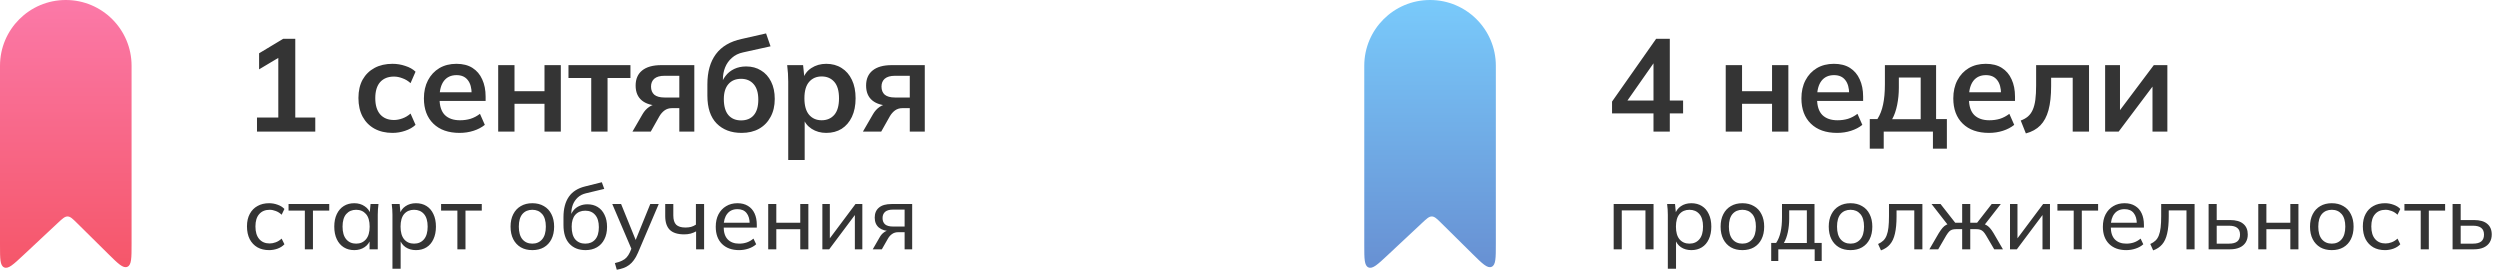
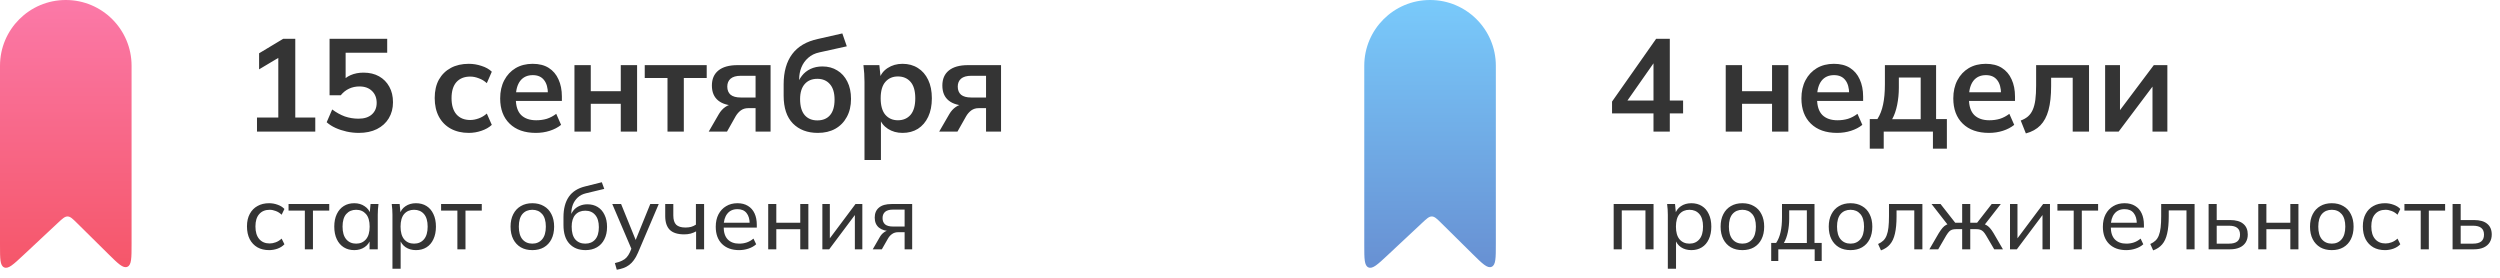
<svg xmlns="http://www.w3.org/2000/svg" width="361" height="40" viewBox="0 0 361 40" fill="none">
-   <path d="M37.109 19V16.967H40.187V7.657H41.365L37.413 10.013V7.695L40.89 5.605H42.638V16.967H45.526V19H37.109ZM56.679 19.19C55.691 19.19 54.824 18.987 54.076 18.582C53.342 18.177 52.772 17.6 52.366 16.853C51.961 16.093 51.758 15.194 51.758 14.155C51.758 13.116 51.961 12.23 52.366 11.495C52.784 10.76 53.361 10.197 54.095 9.804C54.83 9.411 55.691 9.215 56.679 9.215C57.313 9.215 57.927 9.316 58.522 9.519C59.13 9.709 59.624 9.988 60.004 10.355L59.282 12.008C58.94 11.691 58.554 11.457 58.123 11.305C57.705 11.14 57.294 11.058 56.888 11.058C56.04 11.058 55.375 11.324 54.893 11.856C54.425 12.388 54.19 13.161 54.19 14.174C54.19 15.187 54.425 15.966 54.893 16.511C55.375 17.056 56.04 17.328 56.888 17.328C57.281 17.328 57.686 17.252 58.104 17.1C58.535 16.948 58.928 16.714 59.282 16.397L60.004 18.031C59.612 18.398 59.111 18.683 58.503 18.886C57.908 19.089 57.3 19.19 56.679 19.19ZM66.361 19.19C64.753 19.19 63.492 18.747 62.58 17.86C61.668 16.973 61.212 15.757 61.212 14.212C61.212 13.211 61.409 12.337 61.801 11.59C62.194 10.843 62.739 10.26 63.435 9.842C64.145 9.424 64.968 9.215 65.905 9.215C66.83 9.215 67.603 9.411 68.223 9.804C68.844 10.197 69.313 10.748 69.629 11.457C69.959 12.166 70.123 12.996 70.123 13.946V14.573H63.131V13.319H68.432L68.109 13.585C68.109 12.698 67.919 12.021 67.539 11.552C67.172 11.083 66.634 10.849 65.924 10.849C65.139 10.849 64.531 11.128 64.1 11.685C63.682 12.242 63.473 13.021 63.473 14.022V14.269C63.473 15.308 63.727 16.087 64.233 16.606C64.753 17.113 65.481 17.366 66.418 17.366C66.963 17.366 67.47 17.296 67.938 17.157C68.42 17.005 68.876 16.764 69.306 16.435L70.009 18.031C69.553 18.398 69.009 18.683 68.375 18.886C67.742 19.089 67.071 19.19 66.361 19.19ZM71.938 19V9.405H74.294V13.167H78.626V9.405H80.982V19H78.626V14.991H74.294V19H71.938ZM85.374 19V11.267H82.088V9.405H91.037V11.267H87.731V19H85.374ZM91.329 19L92.792 16.473C93.045 16.042 93.355 15.7 93.723 15.447C94.103 15.181 94.495 15.048 94.901 15.048H95.319L95.3 15.257C94.172 15.257 93.305 15.01 92.697 14.516C92.089 14.022 91.785 13.3 91.785 12.35C91.785 11.413 92.095 10.691 92.716 10.184C93.349 9.665 94.274 9.405 95.49 9.405H100.259V19H98.093V15.618H97.01C96.617 15.618 96.269 15.726 95.965 15.941C95.673 16.156 95.426 16.435 95.224 16.777L93.97 19H91.329ZM95.946 14.079H98.093V10.944H95.946C95.3 10.944 94.812 11.083 94.483 11.362C94.166 11.641 94.008 12.021 94.008 12.502C94.008 13.009 94.166 13.401 94.483 13.68C94.812 13.946 95.3 14.079 95.946 14.079ZM107.086 19.19C105.578 19.19 104.375 18.734 103.476 17.822C102.589 16.91 102.146 15.574 102.146 13.813V12.179C102.146 10.368 102.557 8.911 103.381 7.809C104.204 6.707 105.445 5.979 107.105 5.624L110.62 4.826L111.266 6.688L107.314 7.562C106.655 7.701 106.11 7.967 105.68 8.36C105.249 8.74 104.926 9.196 104.711 9.728C104.495 10.26 104.388 10.83 104.388 11.438V12.445H104.065C104.204 11.875 104.438 11.381 104.768 10.963C105.097 10.532 105.515 10.197 106.022 9.956C106.528 9.715 107.105 9.595 107.751 9.595C108.561 9.595 109.271 9.785 109.879 10.165C110.499 10.532 110.987 11.071 111.342 11.78C111.696 12.477 111.874 13.313 111.874 14.288C111.874 15.289 111.671 16.156 111.266 16.891C110.873 17.626 110.316 18.196 109.594 18.601C108.884 18.994 108.048 19.19 107.086 19.19ZM107.01 17.385C107.795 17.385 108.403 17.138 108.834 16.644C109.277 16.137 109.499 15.384 109.499 14.383C109.499 13.408 109.277 12.667 108.834 12.16C108.39 11.641 107.782 11.381 107.01 11.381C106.237 11.381 105.629 11.634 105.186 12.141C104.742 12.648 104.521 13.37 104.521 14.307C104.521 15.333 104.742 16.106 105.186 16.625C105.629 17.132 106.237 17.385 107.01 17.385ZM113.82 23.104V11.799C113.82 11.406 113.807 11.007 113.782 10.602C113.756 10.197 113.718 9.798 113.668 9.405H115.967L116.176 11.419H115.967C116.157 10.748 116.556 10.216 117.164 9.823C117.784 9.418 118.5 9.215 119.311 9.215C120.159 9.215 120.9 9.418 121.534 9.823C122.167 10.216 122.661 10.786 123.016 11.533C123.37 12.268 123.548 13.154 123.548 14.193C123.548 15.232 123.37 16.125 123.016 16.872C122.661 17.619 122.167 18.196 121.534 18.601C120.9 18.994 120.159 19.19 119.311 19.19C118.513 19.19 117.81 18.994 117.202 18.601C116.594 18.208 116.188 17.683 115.986 17.024H116.195V23.104H113.82ZM118.646 17.366C119.406 17.366 120.014 17.106 120.47 16.587C120.926 16.055 121.154 15.257 121.154 14.193C121.154 13.129 120.926 12.337 120.47 11.818C120.014 11.299 119.406 11.039 118.646 11.039C117.898 11.039 117.297 11.299 116.841 11.818C116.385 12.337 116.157 13.129 116.157 14.193C116.157 15.257 116.385 16.055 116.841 16.587C117.297 17.106 117.898 17.366 118.646 17.366ZM124.608 19L126.071 16.473C126.324 16.042 126.634 15.7 127.002 15.447C127.382 15.181 127.774 15.048 128.18 15.048H128.598L128.579 15.257C127.451 15.257 126.584 15.01 125.976 14.516C125.368 14.022 125.064 13.3 125.064 12.35C125.064 11.413 125.374 10.691 125.995 10.184C126.628 9.665 127.553 9.405 128.769 9.405H133.538V19H131.372V15.618H130.289C129.896 15.618 129.548 15.726 129.244 15.941C128.952 16.156 128.705 16.435 128.503 16.777L127.249 19H124.608ZM129.225 14.079H131.372V10.944H129.225C128.579 10.944 128.091 11.083 127.762 11.362C127.445 11.641 127.287 12.021 127.287 12.502C127.287 13.009 127.445 13.401 127.762 13.68C128.091 13.946 128.579 14.079 129.225 14.079Z" fill="#343434" />
+   <path d="M37.109 19V16.967H40.187V7.657H41.365L37.413 10.013V7.695L40.89 5.605H42.638V16.967H45.526V19H37.109ZM51.808 19.19C51.225 19.19 50.642 19.127 50.06 19C49.49 18.873 48.951 18.696 48.445 18.468C47.951 18.24 47.526 17.968 47.172 17.651L47.97 15.808C48.565 16.251 49.173 16.587 49.794 16.815C50.427 17.03 51.086 17.138 51.77 17.138C52.593 17.138 53.233 16.935 53.689 16.53C54.157 16.112 54.392 15.555 54.392 14.858C54.392 14.149 54.17 13.579 53.727 13.148C53.283 12.705 52.675 12.483 51.903 12.483C51.358 12.483 50.858 12.591 50.402 12.806C49.958 13.009 49.559 13.325 49.205 13.756H47.59V5.605H55.912V7.619H49.908V11.875H49.319C49.648 11.432 50.085 11.09 50.63 10.849C51.187 10.608 51.808 10.488 52.492 10.488C53.353 10.488 54.1 10.665 54.734 11.02C55.367 11.375 55.861 11.875 56.216 12.521C56.57 13.154 56.748 13.902 56.748 14.763C56.748 15.637 56.545 16.41 56.14 17.081C55.747 17.74 55.177 18.259 54.43 18.639C53.695 19.006 52.821 19.19 51.808 19.19ZM67.692 19.19C66.704 19.19 65.836 18.987 65.089 18.582C64.354 18.177 63.784 17.6 63.379 16.853C62.974 16.093 62.771 15.194 62.771 14.155C62.771 13.116 62.974 12.23 63.379 11.495C63.797 10.76 64.373 10.197 65.108 9.804C65.843 9.411 66.704 9.215 67.692 9.215C68.325 9.215 68.94 9.316 69.535 9.519C70.143 9.709 70.637 9.988 71.017 10.355L70.295 12.008C69.953 11.691 69.567 11.457 69.136 11.305C68.718 11.14 68.306 11.058 67.901 11.058C67.052 11.058 66.387 11.324 65.906 11.856C65.437 12.388 65.203 13.161 65.203 14.174C65.203 15.187 65.437 15.966 65.906 16.511C66.387 17.056 67.052 17.328 67.901 17.328C68.294 17.328 68.699 17.252 69.117 17.1C69.548 16.948 69.94 16.714 70.295 16.397L71.017 18.031C70.624 18.398 70.124 18.683 69.516 18.886C68.921 19.089 68.313 19.19 67.692 19.19ZM77.374 19.19C75.765 19.19 74.505 18.747 73.593 17.86C72.681 16.973 72.225 15.757 72.225 14.212C72.225 13.211 72.421 12.337 72.814 11.59C73.207 10.843 73.751 10.26 74.448 9.842C75.157 9.424 75.981 9.215 76.918 9.215C77.843 9.215 78.615 9.411 79.236 9.804C79.857 10.197 80.325 10.748 80.642 11.457C80.971 12.166 81.136 12.996 81.136 13.946V14.573H74.144V13.319H79.445L79.122 13.585C79.122 12.698 78.932 12.021 78.552 11.552C78.185 11.083 77.646 10.849 76.937 10.849C76.152 10.849 75.544 11.128 75.113 11.685C74.695 12.242 74.486 13.021 74.486 14.022V14.269C74.486 15.308 74.739 16.087 75.246 16.606C75.765 17.113 76.494 17.366 77.431 17.366C77.976 17.366 78.482 17.296 78.951 17.157C79.432 17.005 79.888 16.764 80.319 16.435L81.022 18.031C80.566 18.398 80.021 18.683 79.388 18.886C78.755 19.089 78.083 19.19 77.374 19.19ZM82.951 19V9.405H85.307V13.167H89.639V9.405H91.995V19H89.639V14.991H85.307V19H82.951ZM96.387 19V11.267H93.1V9.405H102.049V11.267H98.743V19H96.387ZM102.341 19L103.804 16.473C104.058 16.042 104.368 15.7 104.735 15.447C105.115 15.181 105.508 15.048 105.913 15.048H106.331L106.312 15.257C105.185 15.257 104.317 15.01 103.709 14.516C103.101 14.022 102.797 13.3 102.797 12.35C102.797 11.413 103.108 10.691 103.728 10.184C104.362 9.665 105.286 9.405 106.502 9.405H111.271V19H109.105V15.618H108.022C107.63 15.618 107.281 15.726 106.977 15.941C106.686 16.156 106.439 16.435 106.236 16.777L104.982 19H102.341ZM106.958 14.079H109.105V10.944H106.958C106.312 10.944 105.825 11.083 105.495 11.362C105.179 11.641 105.02 12.021 105.02 12.502C105.02 13.009 105.179 13.401 105.495 13.68C105.825 13.946 106.312 14.079 106.958 14.079ZM118.098 19.19C116.591 19.19 115.387 18.734 114.488 17.822C113.601 16.91 113.158 15.574 113.158 13.813V12.179C113.158 10.368 113.57 8.911 114.393 7.809C115.216 6.707 116.458 5.979 118.117 5.624L121.632 4.826L122.278 6.688L118.326 7.562C117.667 7.701 117.123 7.967 116.692 8.36C116.261 8.74 115.938 9.196 115.723 9.728C115.508 10.26 115.4 10.83 115.4 11.438V12.445H115.077C115.216 11.875 115.451 11.381 115.78 10.963C116.109 10.532 116.527 10.197 117.034 9.956C117.541 9.715 118.117 9.595 118.763 9.595C119.574 9.595 120.283 9.785 120.891 10.165C121.512 10.532 121.999 11.071 122.354 11.78C122.709 12.477 122.886 13.313 122.886 14.288C122.886 15.289 122.683 16.156 122.278 16.891C121.885 17.626 121.328 18.196 120.606 18.601C119.897 18.994 119.061 19.19 118.098 19.19ZM118.022 17.385C118.807 17.385 119.415 17.138 119.846 16.644C120.289 16.137 120.511 15.384 120.511 14.383C120.511 13.408 120.289 12.667 119.846 12.16C119.403 11.641 118.795 11.381 118.022 11.381C117.249 11.381 116.641 11.634 116.198 12.141C115.755 12.648 115.533 13.37 115.533 14.307C115.533 15.333 115.755 16.106 116.198 16.625C116.641 17.132 117.249 17.385 118.022 17.385ZM124.832 23.104V11.799C124.832 11.406 124.819 11.007 124.794 10.602C124.769 10.197 124.731 9.798 124.68 9.405H126.979L127.188 11.419H126.979C127.169 10.748 127.568 10.216 128.176 9.823C128.797 9.418 129.512 9.215 130.323 9.215C131.172 9.215 131.913 9.418 132.546 9.823C133.179 10.216 133.673 10.786 134.028 11.533C134.383 12.268 134.56 13.154 134.56 14.193C134.56 15.232 134.383 16.125 134.028 16.872C133.673 17.619 133.179 18.196 132.546 18.601C131.913 18.994 131.172 19.19 130.323 19.19C129.525 19.19 128.822 18.994 128.214 18.601C127.606 18.208 127.201 17.683 126.998 17.024H127.207V23.104H124.832ZM129.658 17.366C130.418 17.366 131.026 17.106 131.482 16.587C131.938 16.055 132.166 15.257 132.166 14.193C132.166 13.129 131.938 12.337 131.482 11.818C131.026 11.299 130.418 11.039 129.658 11.039C128.911 11.039 128.309 11.299 127.853 11.818C127.397 12.337 127.169 13.129 127.169 14.193C127.169 15.257 127.397 16.055 127.853 16.587C128.309 17.106 128.911 17.366 129.658 17.366ZM135.62 19L137.083 16.473C137.336 16.042 137.647 15.7 138.014 15.447C138.394 15.181 138.787 15.048 139.192 15.048H139.61L139.591 15.257C138.464 15.257 137.596 15.01 136.988 14.516C136.38 14.022 136.076 13.3 136.076 12.35C136.076 11.413 136.386 10.691 137.007 10.184C137.64 9.665 138.565 9.405 139.781 9.405H144.55V19H142.384V15.618H141.301C140.908 15.618 140.56 15.726 140.256 15.941C139.965 16.156 139.718 16.435 139.515 16.777L138.261 19H135.62ZM140.237 14.079H142.384V10.944H140.237C139.591 10.944 139.103 11.083 138.774 11.362C138.457 11.641 138.299 12.021 138.299 12.502C138.299 13.009 138.457 13.401 138.774 13.68C139.103 13.946 139.591 14.079 140.237 14.079Z" fill="#343434" />
  <path d="M38.861 36.117C38.211 36.117 37.648 35.983 37.171 35.714C36.694 35.437 36.322 35.042 36.053 34.531C35.793 34.011 35.663 33.396 35.663 32.685C35.663 31.983 35.797 31.385 36.066 30.891C36.335 30.388 36.707 30.007 37.184 29.747C37.661 29.478 38.22 29.344 38.861 29.344C39.286 29.344 39.697 29.418 40.096 29.565C40.495 29.704 40.82 29.907 41.071 30.176L40.668 31.008C40.417 30.765 40.139 30.588 39.836 30.475C39.533 30.354 39.234 30.293 38.939 30.293C38.298 30.293 37.795 30.501 37.431 30.917C37.067 31.324 36.885 31.918 36.885 32.698C36.885 33.487 37.067 34.093 37.431 34.518C37.795 34.943 38.298 35.155 38.939 35.155C39.225 35.155 39.52 35.099 39.823 34.986C40.126 34.873 40.408 34.696 40.668 34.453L41.071 35.272C40.811 35.549 40.477 35.762 40.07 35.909C39.671 36.048 39.268 36.117 38.861 36.117ZM44.02 36V30.41H41.667V29.461H47.543V30.41H45.19V36H44.02ZM51.155 36.117C50.583 36.117 50.081 35.983 49.647 35.714C49.214 35.445 48.876 35.055 48.633 34.544C48.391 34.033 48.269 33.426 48.269 32.724C48.269 32.022 48.391 31.42 48.633 30.917C48.876 30.406 49.214 30.016 49.647 29.747C50.081 29.478 50.583 29.344 51.155 29.344C51.736 29.344 52.239 29.491 52.663 29.786C53.097 30.072 53.383 30.466 53.521 30.969H53.365L53.508 29.461H54.652C54.626 29.721 54.6 29.981 54.574 30.241C54.557 30.501 54.548 30.757 54.548 31.008V36H53.365V34.505H53.508C53.37 34.999 53.084 35.393 52.65 35.688C52.226 35.974 51.727 36.117 51.155 36.117ZM51.428 35.181C52.018 35.181 52.49 34.973 52.845 34.557C53.201 34.141 53.378 33.53 53.378 32.724C53.378 31.918 53.201 31.311 52.845 30.904C52.49 30.497 52.018 30.293 51.428 30.293C50.839 30.293 50.362 30.497 49.998 30.904C49.643 31.311 49.465 31.918 49.465 32.724C49.465 33.53 49.643 34.141 49.998 34.557C50.354 34.973 50.83 35.181 51.428 35.181ZM56.67 38.808V31.008C56.67 30.757 56.661 30.501 56.644 30.241C56.627 29.981 56.601 29.721 56.566 29.461H57.71L57.853 30.969H57.71C57.84 30.466 58.117 30.072 58.542 29.786C58.967 29.491 59.474 29.344 60.063 29.344C60.644 29.344 61.151 29.478 61.584 29.747C62.017 30.016 62.351 30.406 62.585 30.917C62.828 31.42 62.949 32.022 62.949 32.724C62.949 33.426 62.828 34.033 62.585 34.544C62.351 35.055 62.017 35.445 61.584 35.714C61.151 35.983 60.644 36.117 60.063 36.117C59.483 36.117 58.98 35.974 58.555 35.688C58.139 35.393 57.858 34.999 57.71 34.505H57.853V38.808H56.67ZM59.79 35.181C60.388 35.181 60.865 34.973 61.22 34.557C61.575 34.141 61.753 33.53 61.753 32.724C61.753 31.918 61.575 31.311 61.22 30.904C60.865 30.497 60.388 30.293 59.79 30.293C59.192 30.293 58.715 30.497 58.36 30.904C58.014 31.311 57.84 31.918 57.84 32.724C57.84 33.53 58.014 34.141 58.36 34.557C58.715 34.973 59.192 35.181 59.79 35.181ZM66.046 36V30.41H63.693V29.461H69.569V30.41H67.216V36H66.046ZM76.87 36.117C76.228 36.117 75.674 35.983 75.206 35.714C74.737 35.437 74.374 35.047 74.114 34.544C73.853 34.033 73.724 33.426 73.724 32.724C73.724 32.031 73.853 31.433 74.114 30.93C74.374 30.419 74.737 30.029 75.206 29.76C75.674 29.483 76.228 29.344 76.87 29.344C77.511 29.344 78.066 29.483 78.534 29.76C79.01 30.029 79.374 30.419 79.626 30.93C79.885 31.433 80.016 32.031 80.016 32.724C80.016 33.426 79.885 34.033 79.626 34.544C79.374 35.047 79.01 35.437 78.534 35.714C78.066 35.983 77.511 36.117 76.87 36.117ZM76.87 35.181C77.459 35.181 77.931 34.973 78.287 34.557C78.642 34.141 78.82 33.53 78.82 32.724C78.82 31.918 78.642 31.311 78.287 30.904C77.931 30.497 77.459 30.293 76.87 30.293C76.272 30.293 75.795 30.497 75.439 30.904C75.093 31.311 74.919 31.918 74.919 32.724C74.919 33.53 75.093 34.141 75.439 34.557C75.795 34.973 76.272 35.181 76.87 35.181ZM84.551 36.117C83.572 36.117 82.796 35.809 82.224 35.194C81.652 34.579 81.366 33.677 81.366 32.49V31.359C81.366 30.146 81.622 29.166 82.133 28.421C82.645 27.676 83.438 27.173 84.512 26.913L86.904 26.315L87.255 27.277L84.603 27.914C84.127 28.027 83.732 28.23 83.42 28.525C83.108 28.82 82.874 29.166 82.718 29.565C82.571 29.964 82.497 30.388 82.497 30.839V31.398H82.315C82.419 31.008 82.584 30.67 82.809 30.384C83.043 30.098 83.334 29.881 83.68 29.734C84.027 29.578 84.408 29.5 84.824 29.5C85.388 29.5 85.882 29.63 86.306 29.89C86.731 30.15 87.06 30.527 87.294 31.021C87.537 31.506 87.658 32.087 87.658 32.763C87.658 33.456 87.528 34.054 87.268 34.557C87.017 35.06 86.657 35.445 86.189 35.714C85.721 35.983 85.175 36.117 84.551 36.117ZM84.512 35.181C85.119 35.181 85.596 34.982 85.942 34.583C86.298 34.184 86.475 33.591 86.475 32.802C86.475 32.031 86.298 31.441 85.942 31.034C85.596 30.627 85.119 30.423 84.512 30.423C83.906 30.423 83.425 30.622 83.069 31.021C82.723 31.42 82.549 31.987 82.549 32.724C82.549 33.547 82.723 34.163 83.069 34.57C83.425 34.977 83.906 35.181 84.512 35.181ZM89.063 38.951L88.79 37.989C89.198 37.894 89.536 37.781 89.804 37.651C90.073 37.53 90.298 37.369 90.48 37.17C90.662 36.971 90.823 36.719 90.961 36.416L91.286 35.636L91.26 36.13L88.413 29.461H89.687L91.962 35.064H91.624L93.899 29.461H95.121L92.118 36.507C91.936 36.932 91.737 37.287 91.52 37.573C91.312 37.859 91.083 38.093 90.831 38.275C90.589 38.457 90.32 38.6 90.025 38.704C89.731 38.808 89.41 38.89 89.063 38.951ZM100.516 36V33.413C100.264 33.552 99.996 33.66 99.71 33.738C99.424 33.807 99.12 33.842 98.8 33.842C97.864 33.842 97.17 33.625 96.72 33.192C96.278 32.75 96.057 32.087 96.057 31.203V29.461H97.227V31.112C97.227 31.727 97.365 32.174 97.643 32.451C97.929 32.72 98.371 32.854 98.969 32.854C99.272 32.854 99.545 32.824 99.788 32.763C100.03 32.694 100.264 32.585 100.49 32.438V29.461H101.673V36H100.516ZM106.721 36.117C105.681 36.117 104.858 35.818 104.251 35.22C103.653 34.622 103.354 33.799 103.354 32.75C103.354 32.057 103.484 31.459 103.744 30.956C104.013 30.445 104.381 30.05 104.849 29.773C105.317 29.487 105.863 29.344 106.487 29.344C107.085 29.344 107.592 29.474 108.008 29.734C108.424 29.985 108.741 30.345 108.957 30.813C109.174 31.281 109.282 31.836 109.282 32.477V32.867H104.277V32.165H108.476L108.255 32.334C108.255 31.658 108.104 31.134 107.8 30.761C107.506 30.388 107.068 30.202 106.487 30.202C105.855 30.202 105.365 30.423 105.018 30.865C104.672 31.298 104.498 31.892 104.498 32.646V32.763C104.498 33.56 104.693 34.163 105.083 34.57C105.482 34.977 106.032 35.181 106.734 35.181C107.124 35.181 107.488 35.125 107.826 35.012C108.164 34.899 108.489 34.713 108.801 34.453L109.191 35.272C108.897 35.541 108.528 35.749 108.086 35.896C107.653 36.043 107.198 36.117 106.721 36.117ZM110.929 36V29.461H112.099V32.165H115.557V29.461H116.727V36H115.557V33.101H112.099V36H110.929ZM118.749 36V29.461H119.828V34.882H119.477L123.533 29.461H124.521V36H123.442V30.566H123.806L119.737 36H118.749ZM126.024 36L127.051 34.219C127.216 33.933 127.424 33.703 127.675 33.53C127.927 33.348 128.191 33.257 128.468 33.257H128.676L128.663 33.374C127.927 33.374 127.35 33.209 126.934 32.88C126.518 32.542 126.31 32.057 126.31 31.424C126.31 30.8 126.514 30.319 126.921 29.981C127.329 29.634 127.935 29.461 128.741 29.461H131.718V36H130.626V33.53H129.69C129.352 33.53 129.062 33.617 128.819 33.79C128.577 33.955 128.377 34.176 128.221 34.453L127.337 36H126.024ZM128.949 32.711H130.626V30.267H128.949C128.438 30.267 128.057 30.375 127.805 30.592C127.563 30.809 127.441 31.108 127.441 31.489C127.441 31.879 127.563 32.182 127.805 32.399C128.057 32.607 128.438 32.711 128.949 32.711Z" fill="#343434" />
-   <path d="M0 9.5C0 4.253 4.253 0 9.5 0C14.747 0 19 4.253 19 9.5V35.211C19 37.251 19 38.271 18.385 38.528C17.771 38.785 17.045 38.068 15.594 36.633L11.131 32.221C10.485 31.582 10.161 31.262 9.759 31.257C9.356 31.251 9.024 31.562 8.359 32.183L3.366 36.852C1.925 38.2 1.204 38.874 0.602 38.613C0 38.352 0 37.365 0 35.392V9.5Z" fill="url(#paint0_linear_27_1270)" />
+   <path d="M0 9.5C0 4.253 4.253 0 9.5 0V0C14.747 0 19 4.253 19 9.5V35.211C19 37.251 19 38.271 18.385 38.528C17.771 38.785 17.045 38.068 15.594 36.633L11.131 32.221C10.485 31.582 10.161 31.262 9.759 31.257C9.356 31.251 9.024 31.562 8.359 32.183L3.366 36.852C1.925 38.2 1.204 38.874 0.602 38.613C0 38.352 0 37.365 0 35.392V9.5Z" fill="url(#paint0_linear_27_1270)" />
  <path d="M238.764 19V16.378H232.779V14.668L239.144 5.605H241.12V14.516H243.039V16.378H241.12V19H238.764ZM238.764 14.516V8.493H239.22L234.603 15.086V14.516H238.764ZM249.195 19V9.405H251.551V13.167H255.883V9.405H258.239V19H255.883V14.991H251.551V19H249.195ZM265.273 19.19C263.664 19.19 262.404 18.747 261.492 17.86C260.58 16.973 260.124 15.757 260.124 14.212C260.124 13.211 260.32 12.337 260.713 11.59C261.105 10.843 261.65 10.26 262.347 9.842C263.056 9.424 263.879 9.215 264.817 9.215C265.741 9.215 266.514 9.411 267.135 9.804C267.755 10.197 268.224 10.748 268.541 11.457C268.87 12.166 269.035 12.996 269.035 13.946V14.573H262.043V13.319H267.344L267.021 13.585C267.021 12.698 266.831 12.021 266.451 11.552C266.083 11.083 265.545 10.849 264.836 10.849C264.05 10.849 263.442 11.128 263.012 11.685C262.594 12.242 262.385 13.021 262.385 14.022V14.269C262.385 15.308 262.638 16.087 263.145 16.606C263.664 17.113 264.392 17.366 265.33 17.366C265.874 17.366 266.381 17.296 266.85 17.157C267.331 17.005 267.787 16.764 268.218 16.435L268.921 18.031C268.465 18.398 267.92 18.683 267.287 18.886C266.653 19.089 265.982 19.19 265.273 19.19ZM269.995 21.47V17.195H271.097C271.477 16.6 271.749 15.903 271.914 15.105C272.091 14.294 272.18 13.306 272.18 12.141V9.405H279.571V17.195H281.129V21.47H279.115V19H272.009V21.47H269.995ZM273.225 17.214H277.348V11.191H274.194V12.673C274.194 13.522 274.111 14.351 273.947 15.162C273.782 15.973 273.541 16.657 273.225 17.214ZM287.205 19.19C285.596 19.19 284.336 18.747 283.424 17.86C282.512 16.973 282.056 15.757 282.056 14.212C282.056 13.211 282.252 12.337 282.645 11.59C283.038 10.843 283.582 10.26 284.279 9.842C284.988 9.424 285.812 9.215 286.749 9.215C287.674 9.215 288.446 9.411 289.067 9.804C289.688 10.197 290.156 10.748 290.473 11.457C290.802 12.166 290.967 12.996 290.967 13.946V14.573H283.975V13.319H289.276L288.953 13.585C288.953 12.698 288.763 12.021 288.383 11.552C288.016 11.083 287.477 10.849 286.768 10.849C285.983 10.849 285.375 11.128 284.944 11.685C284.526 12.242 284.317 13.021 284.317 14.022V14.269C284.317 15.308 284.57 16.087 285.077 16.606C285.596 17.113 286.325 17.366 287.262 17.366C287.807 17.366 288.313 17.296 288.782 17.157C289.263 17.005 289.719 16.764 290.15 16.435L290.853 18.031C290.397 18.398 289.852 18.683 289.219 18.886C288.586 19.089 287.914 19.19 287.205 19.19ZM292.535 19.266L291.794 17.404C292.212 17.252 292.56 17.056 292.839 16.815C293.13 16.562 293.358 16.245 293.523 15.865C293.7 15.472 293.827 14.991 293.903 14.421C293.979 13.838 294.017 13.148 294.017 12.35V9.405H301.655V19H299.299V11.229H296.183V12.426C296.183 13.807 296.056 14.966 295.803 15.903C295.55 16.828 295.157 17.562 294.625 18.107C294.093 18.652 293.396 19.038 292.535 19.266ZM303.98 19V9.405H306.127V16.663H305.557L311.01 9.405H312.967V19H310.82V11.723H311.409L305.937 19H303.98Z" fill="#343434" />
  <path d="M233.014 36V29.461H238.773V36H237.603V30.384H234.184V36H233.014ZM240.835 38.808V31.008C240.835 30.757 240.827 30.501 240.809 30.241C240.792 29.981 240.766 29.721 240.731 29.461H241.875L242.018 30.969H241.875C242.005 30.466 242.283 30.072 242.707 29.786C243.132 29.491 243.639 29.344 244.228 29.344C244.809 29.344 245.316 29.478 245.749 29.747C246.183 30.016 246.516 30.406 246.75 30.917C246.993 31.42 247.114 32.022 247.114 32.724C247.114 33.426 246.993 34.033 246.75 34.544C246.516 35.055 246.183 35.445 245.749 35.714C245.316 35.983 244.809 36.117 244.228 36.117C243.648 36.117 243.145 35.974 242.72 35.688C242.304 35.393 242.023 34.999 241.875 34.505H242.018V38.808H240.835ZM243.955 35.181C244.553 35.181 245.03 34.973 245.385 34.557C245.741 34.141 245.918 33.53 245.918 32.724C245.918 31.918 245.741 31.311 245.385 30.904C245.03 30.497 244.553 30.293 243.955 30.293C243.357 30.293 242.881 30.497 242.525 30.904C242.179 31.311 242.005 31.918 242.005 32.724C242.005 33.53 242.179 34.141 242.525 34.557C242.881 34.973 243.357 35.181 243.955 35.181ZM251.602 36.117C250.961 36.117 250.406 35.983 249.938 35.714C249.47 35.437 249.106 35.047 248.846 34.544C248.586 34.033 248.456 33.426 248.456 32.724C248.456 32.031 248.586 31.433 248.846 30.93C249.106 30.419 249.47 30.029 249.938 29.76C250.406 29.483 250.961 29.344 251.602 29.344C252.243 29.344 252.798 29.483 253.266 29.76C253.743 30.029 254.107 30.419 254.358 30.93C254.618 31.433 254.748 32.031 254.748 32.724C254.748 33.426 254.618 34.033 254.358 34.544C254.107 35.047 253.743 35.437 253.266 35.714C252.798 35.983 252.243 36.117 251.602 36.117ZM251.602 35.181C252.191 35.181 252.664 34.973 253.019 34.557C253.374 34.141 253.552 33.53 253.552 32.724C253.552 31.918 253.374 31.311 253.019 30.904C252.664 30.497 252.191 30.293 251.602 30.293C251.004 30.293 250.527 30.497 250.172 30.904C249.825 31.311 249.652 31.918 249.652 32.724C249.652 33.53 249.825 34.141 250.172 34.557C250.527 34.973 251.004 35.181 251.602 35.181ZM255.761 37.69V35.077H256.476C256.771 34.635 256.983 34.115 257.113 33.517C257.252 32.919 257.321 32.208 257.321 31.385V29.461H262.014V35.077H263.054V37.69H262.04V36H256.788V37.69H255.761ZM257.594 35.09H260.909V30.371H258.361V31.593C258.361 32.252 258.296 32.893 258.166 33.517C258.036 34.132 257.845 34.657 257.594 35.09ZM267.217 36.117C266.576 36.117 266.021 35.983 265.553 35.714C265.085 35.437 264.721 35.047 264.461 34.544C264.201 34.033 264.071 33.426 264.071 32.724C264.071 32.031 264.201 31.433 264.461 30.93C264.721 30.419 265.085 30.029 265.553 29.76C266.021 29.483 266.576 29.344 267.217 29.344C267.859 29.344 268.413 29.483 268.881 29.76C269.358 30.029 269.722 30.419 269.973 30.93C270.233 31.433 270.363 32.031 270.363 32.724C270.363 33.426 270.233 34.033 269.973 34.544C269.722 35.047 269.358 35.437 268.881 35.714C268.413 35.983 267.859 36.117 267.217 36.117ZM267.217 35.181C267.807 35.181 268.279 34.973 268.634 34.557C268.99 34.141 269.167 33.53 269.167 32.724C269.167 31.918 268.99 31.311 268.634 30.904C268.279 30.497 267.807 30.293 267.217 30.293C266.619 30.293 266.143 30.497 265.787 30.904C265.441 31.311 265.267 31.918 265.267 32.724C265.267 33.53 265.441 34.141 265.787 34.557C266.143 34.973 266.619 35.181 267.217 35.181ZM271.613 36.156L271.197 35.233C271.5 35.094 271.752 34.93 271.951 34.739C272.159 34.54 272.319 34.288 272.432 33.985C272.553 33.682 272.64 33.305 272.692 32.854C272.744 32.403 272.77 31.857 272.77 31.216V29.461H277.593V36H276.423V30.384H273.862V31.242C273.862 32.247 273.784 33.079 273.628 33.738C273.481 34.388 273.242 34.904 272.913 35.285C272.592 35.666 272.159 35.957 271.613 36.156ZM278.604 36L279.956 33.673C280.156 33.352 280.338 33.097 280.502 32.906C280.667 32.715 280.84 32.572 281.022 32.477C281.213 32.373 281.434 32.308 281.685 32.282L281.399 32.646L278.916 29.461H280.216L282.335 32.165H283.336V29.461H284.506V32.165H285.494L287.6 29.461H288.913L286.43 32.646L286.131 32.282C286.383 32.308 286.599 32.373 286.781 32.477C286.972 32.572 287.154 32.715 287.327 32.906C287.501 33.097 287.683 33.352 287.873 33.673L289.225 36H287.964L286.781 33.985C286.643 33.751 286.508 33.569 286.378 33.439C286.248 33.309 286.101 33.218 285.936 33.166C285.78 33.114 285.581 33.088 285.338 33.088H284.506V36H283.336V33.088H282.491C282.249 33.088 282.045 33.114 281.88 33.166C281.724 33.218 281.581 33.309 281.451 33.439C281.33 33.569 281.196 33.751 281.048 33.985L279.878 36H278.604ZM290.244 36V29.461H291.323V34.882H290.972L295.028 29.461H296.016V36H294.937V30.566H295.301L291.232 36H290.244ZM299.443 36V30.41H297.09V29.461H302.966V30.41H300.613V36H299.443ZM307.022 36.117C305.982 36.117 305.159 35.818 304.552 35.22C303.954 34.622 303.655 33.799 303.655 32.75C303.655 32.057 303.785 31.459 304.045 30.956C304.314 30.445 304.682 30.05 305.15 29.773C305.618 29.487 306.164 29.344 306.788 29.344C307.386 29.344 307.893 29.474 308.309 29.734C308.725 29.985 309.042 30.345 309.258 30.813C309.475 31.281 309.583 31.836 309.583 32.477V32.867H304.578V32.165H308.777L308.556 32.334C308.556 31.658 308.405 31.134 308.101 30.761C307.807 30.388 307.369 30.202 306.788 30.202C306.156 30.202 305.666 30.423 305.319 30.865C304.973 31.298 304.799 31.892 304.799 32.646V32.763C304.799 33.56 304.994 34.163 305.384 34.57C305.783 34.977 306.333 35.181 307.035 35.181C307.425 35.181 307.789 35.125 308.127 35.012C308.465 34.899 308.79 34.713 309.102 34.453L309.492 35.272C309.198 35.541 308.829 35.749 308.387 35.896C307.954 36.043 307.499 36.117 307.022 36.117ZM310.918 36.156L310.502 35.233C310.805 35.094 311.056 34.93 311.256 34.739C311.464 34.54 311.624 34.288 311.737 33.985C311.858 33.682 311.945 33.305 311.997 32.854C312.049 32.403 312.075 31.857 312.075 31.216V29.461H316.898V36H315.728V30.384H313.167V31.242C313.167 32.247 313.089 33.079 312.933 33.738C312.785 34.388 312.547 34.904 312.218 35.285C311.897 35.666 311.464 35.957 310.918 36.156ZM318.923 36V29.461H320.093V31.775H322.017C322.867 31.775 323.504 31.957 323.928 32.321C324.362 32.676 324.578 33.192 324.578 33.868C324.578 34.301 324.479 34.678 324.279 34.999C324.08 35.32 323.79 35.567 323.408 35.74C323.027 35.913 322.563 36 322.017 36H318.923ZM320.093 35.181H321.887C322.399 35.181 322.789 35.077 323.057 34.869C323.326 34.652 323.46 34.323 323.46 33.881C323.46 33.439 323.326 33.114 323.057 32.906C322.797 32.698 322.407 32.594 321.887 32.594H320.093V35.181ZM326.096 36V29.461H327.266V32.165H330.724V29.461H331.894V36H330.724V33.101H327.266V36H326.096ZM336.711 36.117C336.07 36.117 335.515 35.983 335.047 35.714C334.579 35.437 334.215 35.047 333.955 34.544C333.695 34.033 333.565 33.426 333.565 32.724C333.565 32.031 333.695 31.433 333.955 30.93C334.215 30.419 334.579 30.029 335.047 29.76C335.515 29.483 336.07 29.344 336.711 29.344C337.353 29.344 337.907 29.483 338.375 29.76C338.852 30.029 339.216 30.419 339.467 30.93C339.727 31.433 339.857 32.031 339.857 32.724C339.857 33.426 339.727 34.033 339.467 34.544C339.216 35.047 338.852 35.437 338.375 35.714C337.907 35.983 337.353 36.117 336.711 36.117ZM336.711 35.181C337.301 35.181 337.773 34.973 338.128 34.557C338.484 34.141 338.661 33.53 338.661 32.724C338.661 31.918 338.484 31.311 338.128 30.904C337.773 30.497 337.301 30.293 336.711 30.293C336.113 30.293 335.637 30.497 335.281 30.904C334.935 31.311 334.761 31.918 334.761 32.724C334.761 33.53 334.935 34.141 335.281 34.557C335.637 34.973 336.113 35.181 336.711 35.181ZM344.393 36.117C343.743 36.117 343.18 35.983 342.703 35.714C342.227 35.437 341.854 35.042 341.585 34.531C341.325 34.011 341.195 33.396 341.195 32.685C341.195 31.983 341.33 31.385 341.598 30.891C341.867 30.388 342.24 30.007 342.716 29.747C343.193 29.478 343.752 29.344 344.393 29.344C344.818 29.344 345.23 29.418 345.628 29.565C346.027 29.704 346.352 29.907 346.603 30.176L346.2 31.008C345.949 30.765 345.672 30.588 345.368 30.475C345.065 30.354 344.766 30.293 344.471 30.293C343.83 30.293 343.327 30.501 342.963 30.917C342.599 31.324 342.417 31.918 342.417 32.698C342.417 33.487 342.599 34.093 342.963 34.518C343.327 34.943 343.83 35.155 344.471 35.155C344.757 35.155 345.052 35.099 345.355 34.986C345.659 34.873 345.94 34.696 346.2 34.453L346.603 35.272C346.343 35.549 346.01 35.762 345.602 35.909C345.204 36.048 344.801 36.117 344.393 36.117ZM349.552 36V30.41H347.199V29.461H353.075V30.41H350.722V36H349.552ZM354.153 36V29.461H355.323V31.775H357.247C358.096 31.775 358.733 31.957 359.158 32.321C359.591 32.676 359.808 33.192 359.808 33.868C359.808 34.301 359.708 34.678 359.509 34.999C359.309 35.32 359.019 35.567 358.638 35.74C358.256 35.913 357.793 36 357.247 36H354.153ZM355.323 35.181H357.117C357.628 35.181 358.018 35.077 358.287 34.869C358.555 34.652 358.69 34.323 358.69 33.881C358.69 33.439 358.555 33.114 358.287 32.906C358.027 32.698 357.637 32.594 357.117 32.594H355.323V35.181Z" fill="#343434" />
  <path d="M197 9.5C197 4.253 201.253 0 206.5 0C211.747 0 216 4.253 216 9.5V35.211C216 37.251 216 38.271 215.385 38.528C214.771 38.785 214.045 38.068 212.594 36.633L208.131 32.221C207.485 31.582 207.161 31.262 206.759 31.257C206.356 31.251 206.024 31.562 205.359 32.183L200.366 36.852C198.925 38.2 198.204 38.874 197.602 38.613C197 38.352 197 37.365 197 35.392V9.5Z" fill="url(#paint1_linear_27_1270)" />
  <defs>
    <linearGradient id="paint0_linear_27_1270" x1="9.5" y1="0" x2="9.5" y2="40" gradientUnits="userSpaceOnUse">
      <stop stop-color="#FB79A8" />
      <stop offset="1" stop-color="#F55567" />
    </linearGradient>
    <linearGradient id="paint1_linear_27_1270" x1="206.5" y1="0" x2="206.5" y2="40" gradientUnits="userSpaceOnUse">
      <stop stop-color="#79CAFB" />
      <stop offset="1" stop-color="#678ED1" />
    </linearGradient>
  </defs>
</svg>
